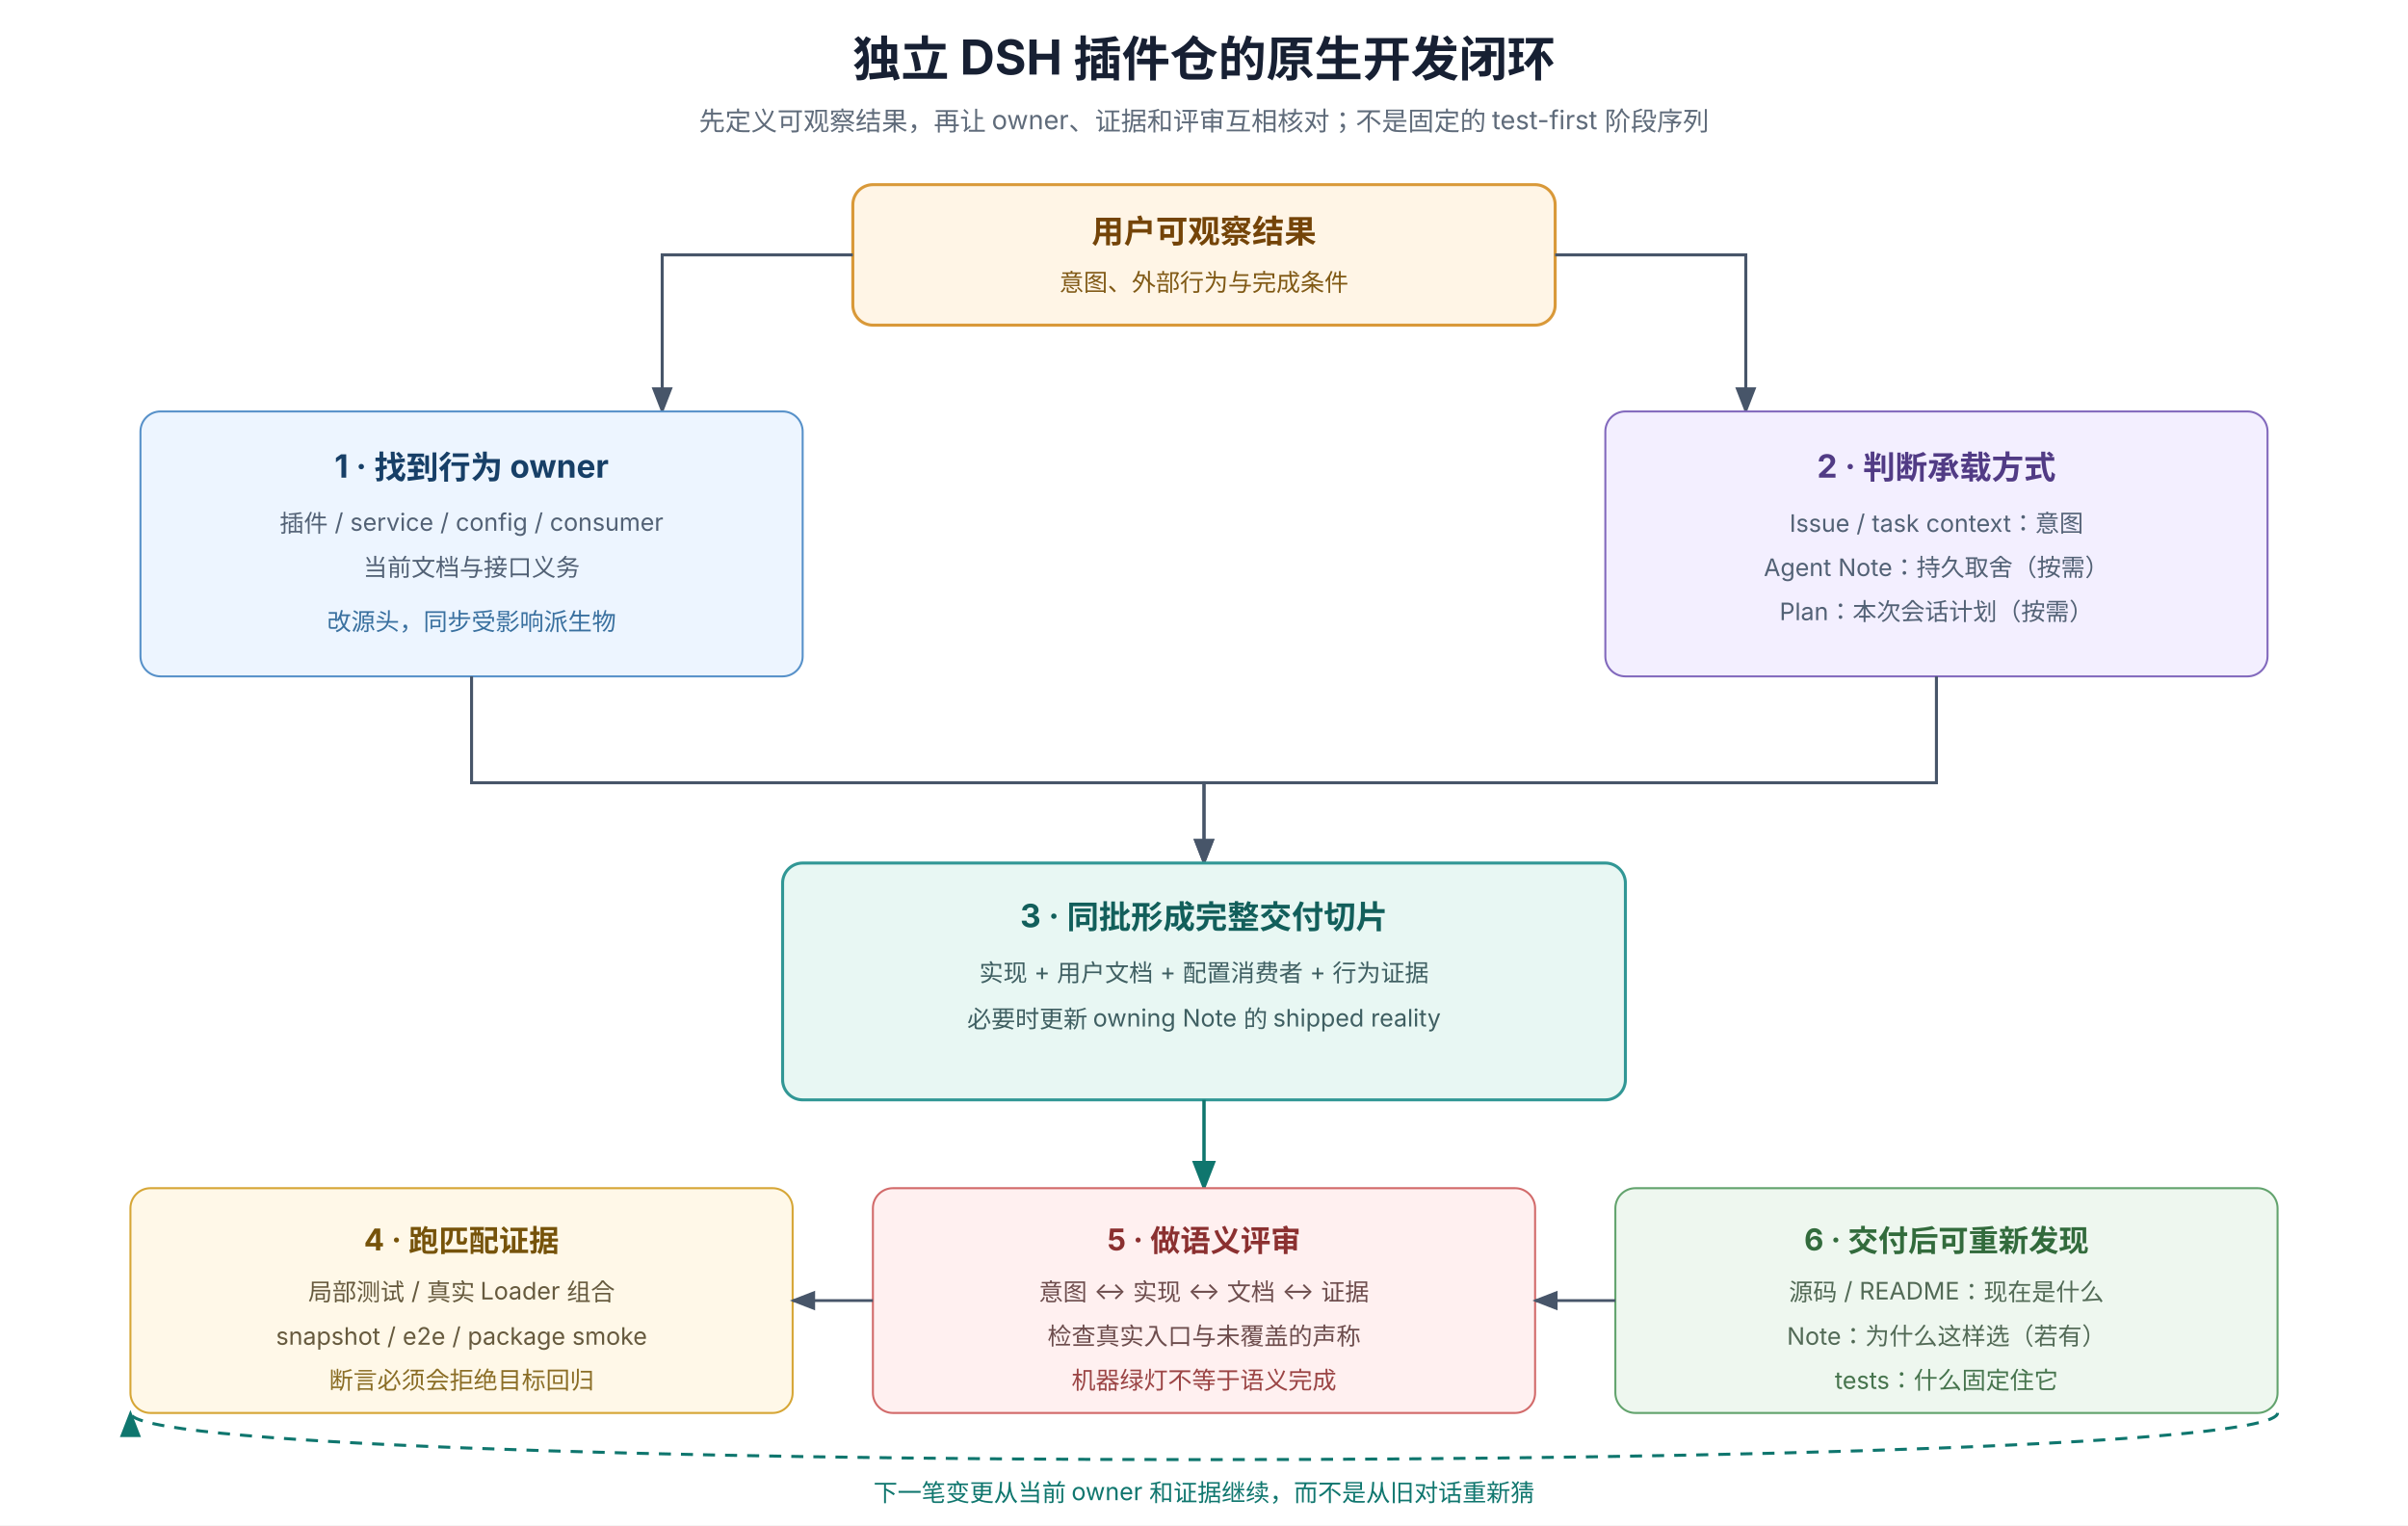
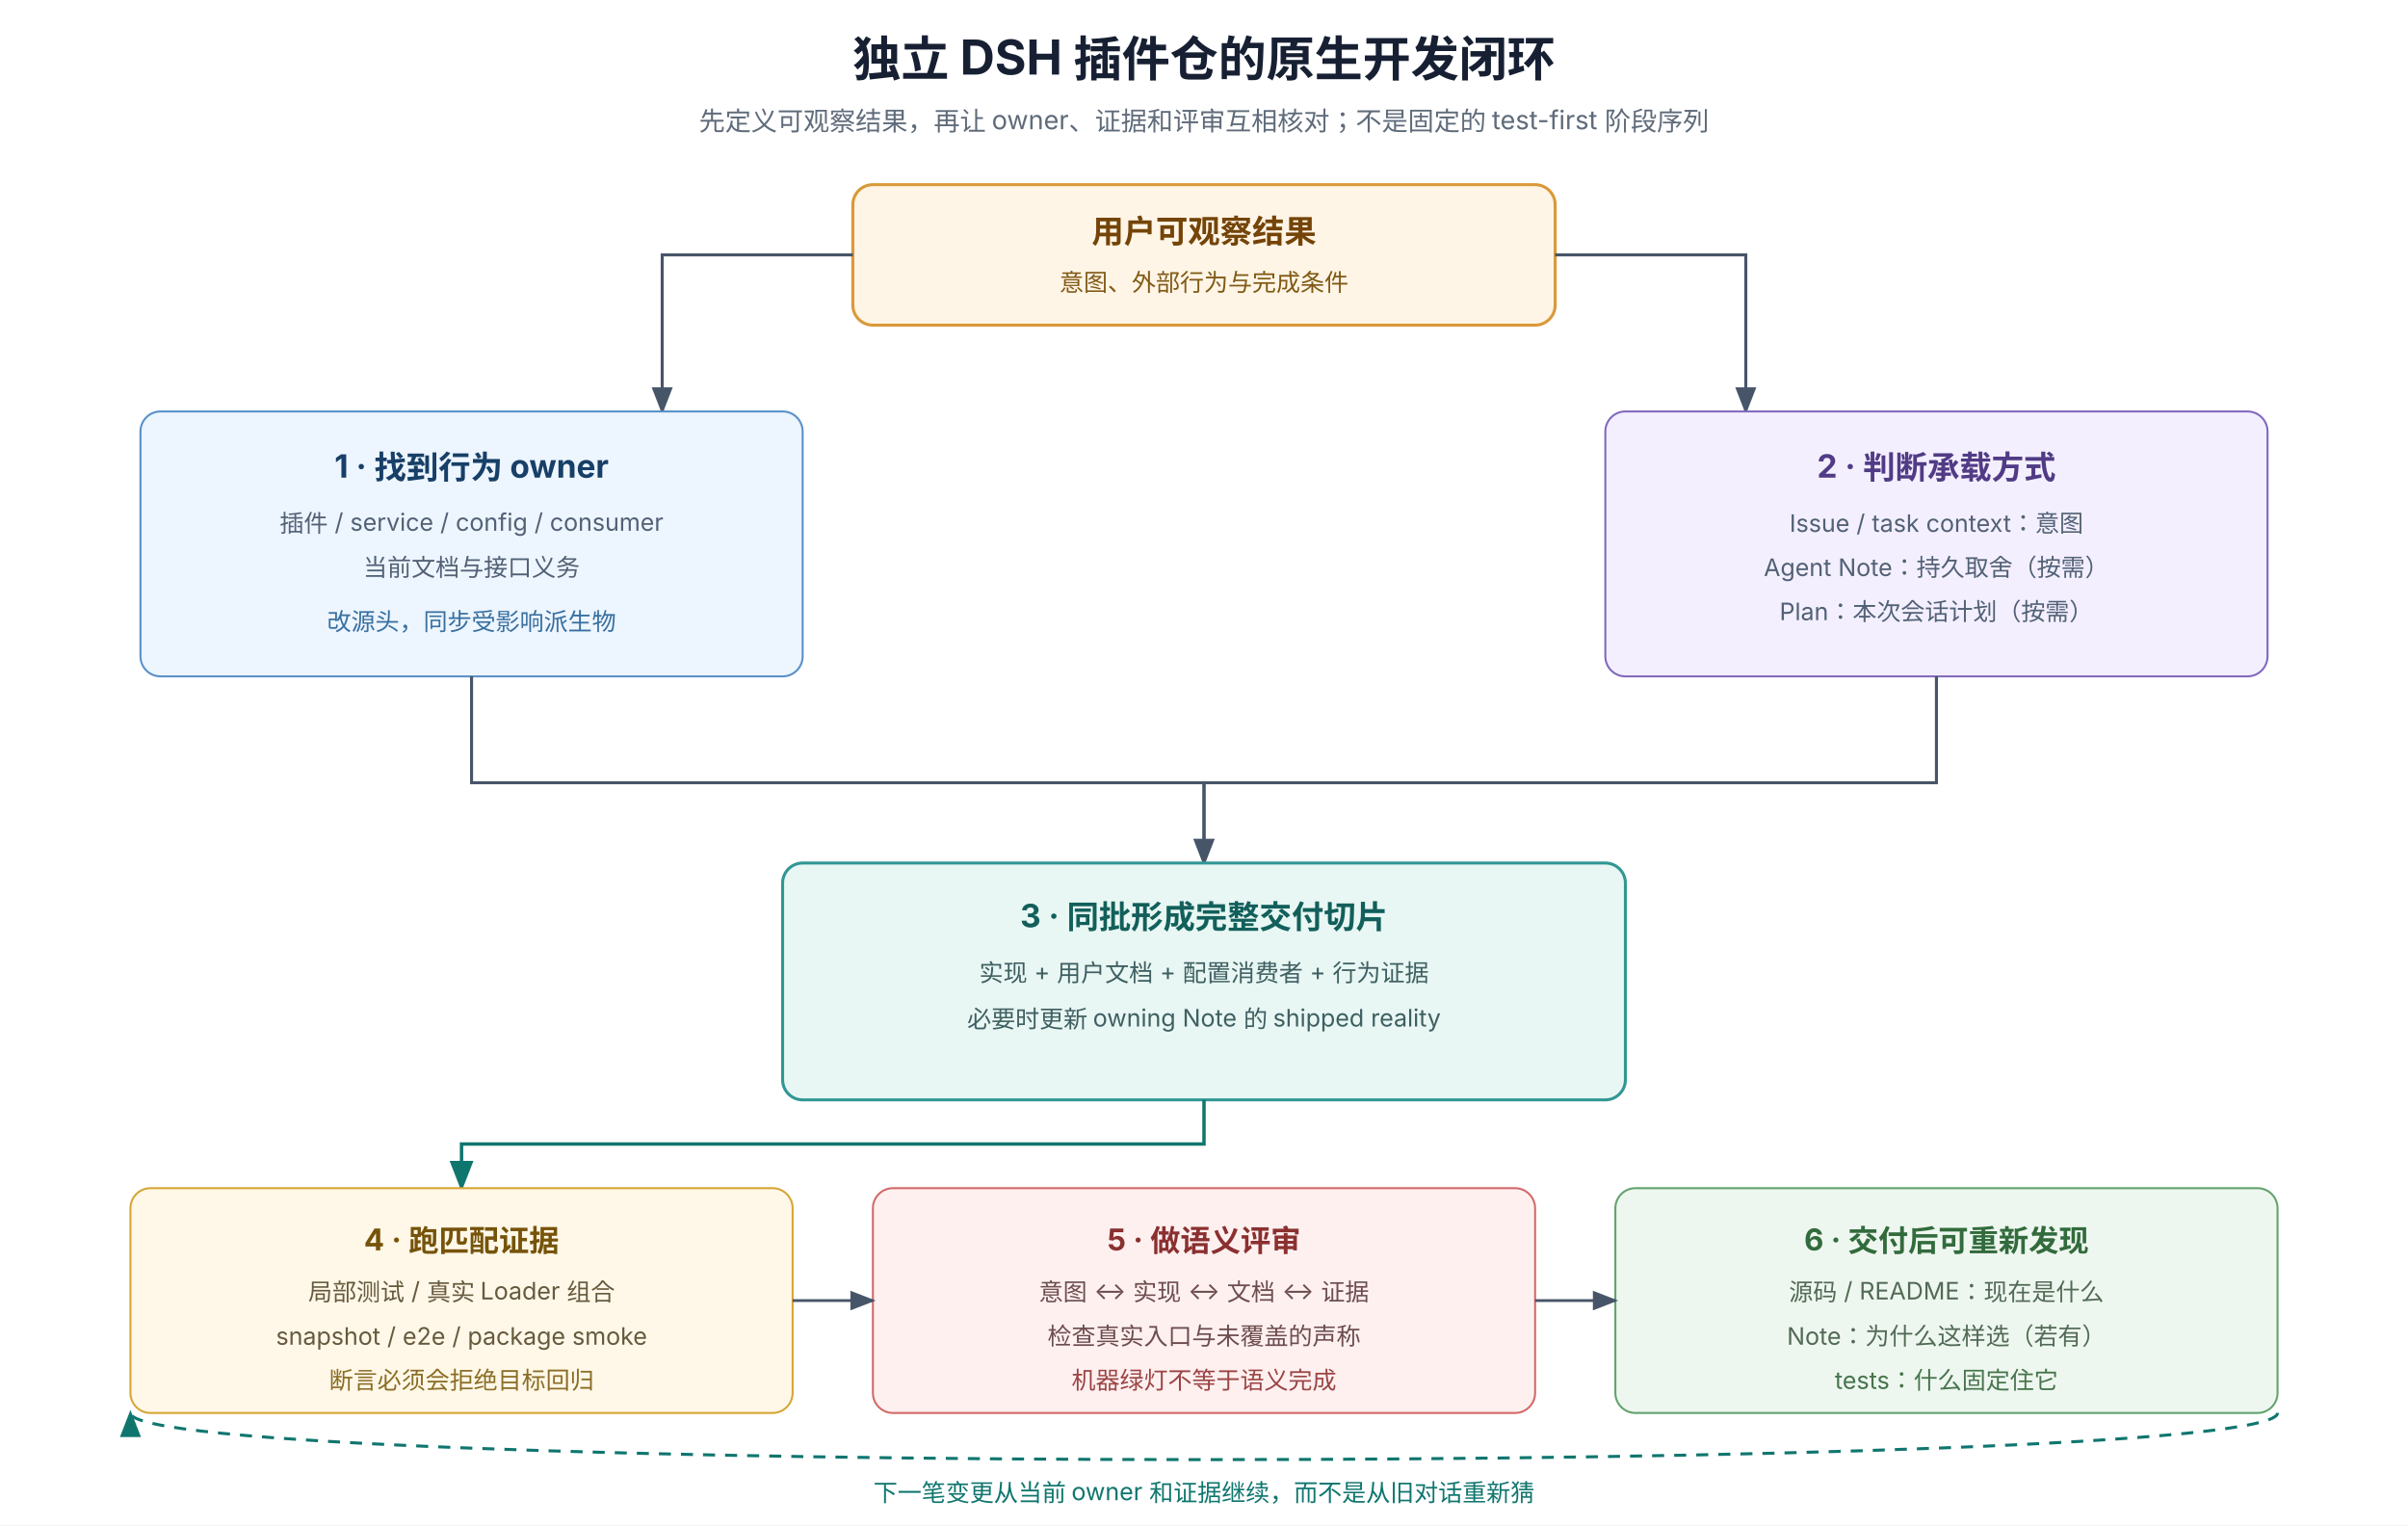
<svg xmlns="http://www.w3.org/2000/svg" width="1200" height="760" viewBox="0 0 1200 760" role="img" aria-labelledby="title desc" font-family="system-ui, -apple-system, 'PingFang SC', 'Noto Sans SC', sans-serif">
  <defs>
    <marker id="arrow" markerWidth="9" markerHeight="7" refX="8" refY="3.5" orient="auto">
      <path d="M0 0 L9 3.5 L0 7 Z" fill="#475569" />
    </marker>
    <marker id="arrow-accent" markerWidth="9" markerHeight="7" refX="8" refY="3.5" orient="auto">
      <path d="M0 0 L9 3.5 L0 7 Z" fill="#0f766e" />
    </marker>
  </defs>
  <rect width="1200" height="760" fill="#ffffff" />
  <text x="600" y="38" text-anchor="middle" font-size="24" font-weight="700" fill="#172033">独立 DSH 插件仓的原生开发闭环</text>
  <text x="600" y="65" text-anchor="middle" font-size="13" fill="#5f6b7a">先定义可观察结果，再让 owner、证据和评审互相核对；不是固定的 test-first 阶段序列</text>
  <rect x="425" y="92" width="350" height="70" rx="10" fill="#fff5e6" stroke="#d99939" stroke-width="1.5" />
  <text x="600" y="121" text-anchor="middle" font-size="16" font-weight="700" fill="#744408">用户可观察结果</text>
  <text x="600" y="145" text-anchor="middle" font-size="12" fill="#805915">意图、外部行为与完成条件</text>
  <path d="M425 127 H330 V205" fill="none" stroke="#475569" stroke-width="1.5" marker-end="url(#arrow)" />
  <path d="M775 127 H870 V205" fill="none" stroke="#475569" stroke-width="1.5" marker-end="url(#arrow)" />
  <rect x="70" y="205" width="330" height="132" rx="10" fill="#edf5ff" stroke="#5791c9" />
  <text x="235" y="238" text-anchor="middle" font-size="16" font-weight="700" fill="#173f67">1 · 找到行为 owner</text>
  <text x="235" y="265" text-anchor="middle" font-size="12" fill="#526175">插件 / service / config / consumer</text>
  <text x="235" y="287" text-anchor="middle" font-size="12" fill="#526175">当前文档与接口义务</text>
  <text x="235" y="314" text-anchor="middle" font-size="12" fill="#39709f">改源头，同步受影响派生物</text>
  <rect x="800" y="205" width="330" height="132" rx="10" fill="#f3efff" stroke="#8269bd" />
  <text x="965" y="238" text-anchor="middle" font-size="16" font-weight="700" fill="#513b85">2 · 判断承载方式</text>
  <text x="965" y="265" text-anchor="middle" font-size="12" fill="#526175">Issue / task context：意图</text>
  <text x="965" y="287" text-anchor="middle" font-size="12" fill="#526175">Agent Note：持久取舍（按需）</text>
  <text x="965" y="309" text-anchor="middle" font-size="12" fill="#526175">Plan：本次会话计划（按需）</text>
  <path d="M235 337 V390 H600 V430" fill="none" stroke="#475569" stroke-width="1.5" marker-end="url(#arrow)" />
  <path d="M965 337 V390 H600 V430" fill="none" stroke="#475569" stroke-width="1.5" marker-end="url(#arrow)" />
  <rect x="390" y="430" width="420" height="118" rx="10" fill="#e8f7f3" stroke="#319795" stroke-width="1.5" />
  <text x="600" y="462" text-anchor="middle" font-size="16" font-weight="700" fill="#125f5b">3 · 同批形成完整交付切片</text>
  <text x="600" y="489" text-anchor="middle" font-size="12" fill="#3f5f62">实现 + 用户文档 + 配置消费者 + 行为证据</text>
  <text x="600" y="512" text-anchor="middle" font-size="12" fill="#3f5f62">必要时更新 owning Note 的 shipped reality</text>
-   <path d="M600 548 V592" fill="none" stroke="#0f766e" stroke-width="1.7" marker-end="url(#arrow-accent)" />
+   <path d="M600 548 V570 H230 V592" fill="none" stroke="#0f766e" stroke-width="1.7" marker-end="url(#arrow-accent)" />
  <rect x="65" y="592" width="330" height="112" rx="10" fill="#fff8e8" stroke="#d6a636" />
  <text x="230" y="623" text-anchor="middle" font-size="15" font-weight="700" fill="#76530a">4 · 跑匹配证据</text>
  <text x="230" y="648" text-anchor="middle" font-size="12" fill="#665a3e">局部测试 / 真实 Loader 组合</text>
  <text x="230" y="670" text-anchor="middle" font-size="12" fill="#665a3e">snapshot / e2e / package smoke</text>
  <text x="230" y="692" text-anchor="middle" font-size="12" fill="#8a6d25">断言必须会拒绝目标回归</text>
  <rect x="435" y="592" width="330" height="112" rx="10" fill="#fff0f0" stroke="#d26a6a" />
  <text x="600" y="623" text-anchor="middle" font-size="15" font-weight="700" fill="#8b3030">5 · 做语义评审</text>
  <text x="600" y="648" text-anchor="middle" font-size="12" fill="#6d4d4d">意图 ↔ 实现 ↔ 文档 ↔ 证据</text>
  <text x="600" y="670" text-anchor="middle" font-size="12" fill="#6d4d4d">检查真实入口与未覆盖的声称</text>
  <text x="600" y="692" text-anchor="middle" font-size="12" fill="#9b4545">机器绿灯不等于语义完成</text>
  <rect x="805" y="592" width="330" height="112" rx="10" fill="#eef7ef" stroke="#62a36d" />
  <text x="970" y="623" text-anchor="middle" font-size="15" font-weight="700" fill="#326b3c">6 · 交付后可重新发现</text>
  <text x="970" y="648" text-anchor="middle" font-size="12" fill="#526a56">源码 / README：现在是什么</text>
  <text x="970" y="670" text-anchor="middle" font-size="12" fill="#526a56">Note：为什么这样选（若有）</text>
  <text x="970" y="692" text-anchor="middle" font-size="12" fill="#46744d">tests：什么固定住它</text>
-   <path d="M805 648 H765" fill="none" stroke="#475569" stroke-width="1.4" marker-end="url(#arrow)" />
-   <path d="M435 648 H395" fill="none" stroke="#475569" stroke-width="1.4" marker-end="url(#arrow)" />
+   <path d="M395 648 H435" fill="none" stroke="#475569" stroke-width="1.4" marker-end="url(#arrow)" />
+   <path d="M765 648 H805" fill="none" stroke="#475569" stroke-width="1.4" marker-end="url(#arrow)" />
  <path d="M1135 704 C1135 735 65 735 65 704" fill="none" stroke="#0f766e" stroke-width="1.5" stroke-dasharray="6 5" marker-end="url(#arrow-accent)" />
  <text x="600" y="748" text-anchor="middle" font-size="12" fill="#0f766e">下一笔变更从当前 owner 和证据继续，而不是从旧对话重新猜</text>
</svg>
